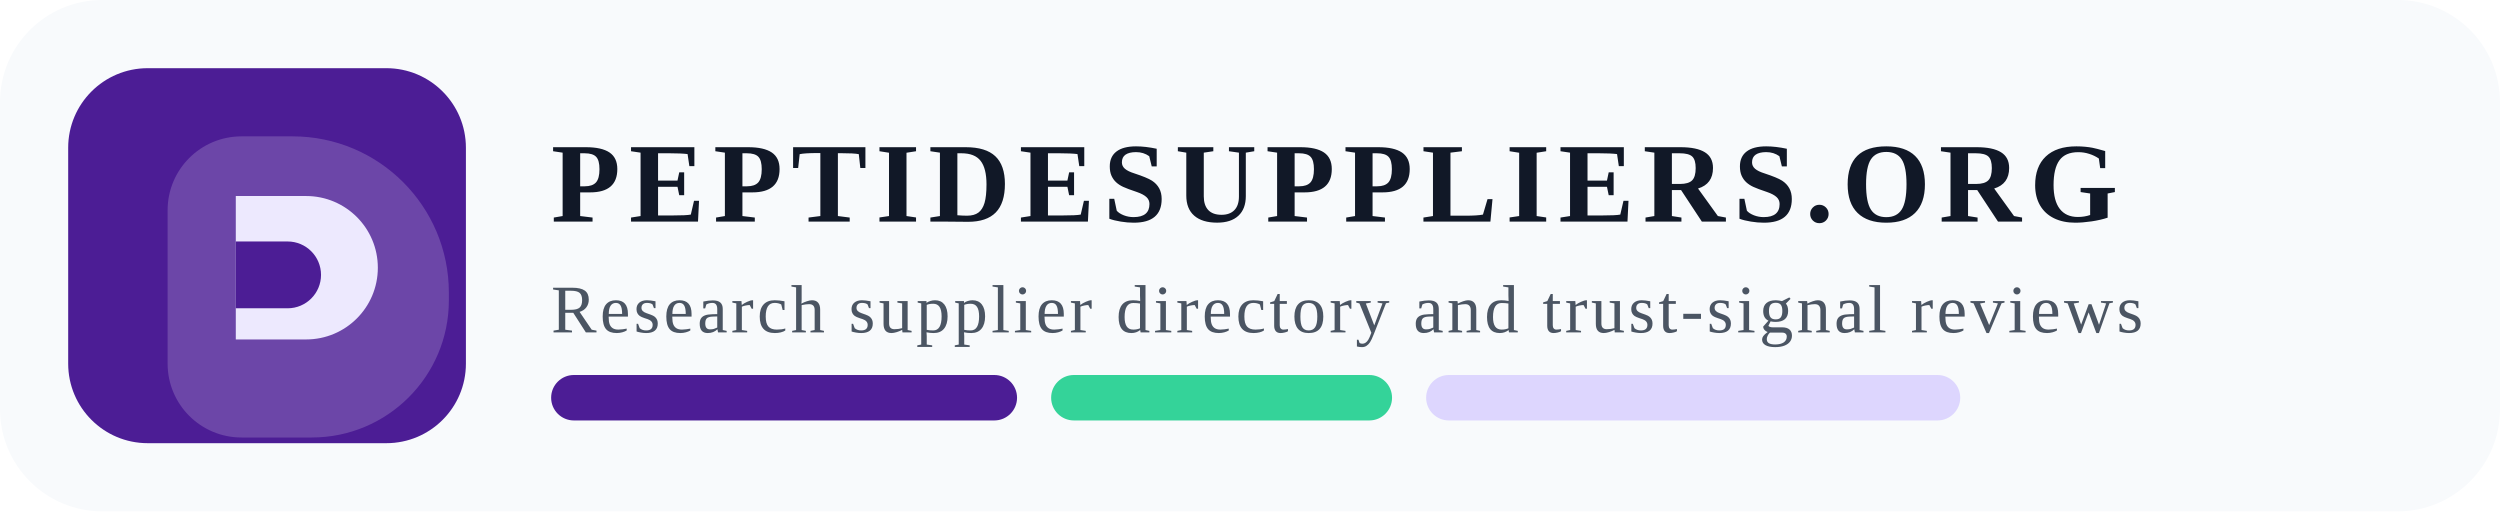
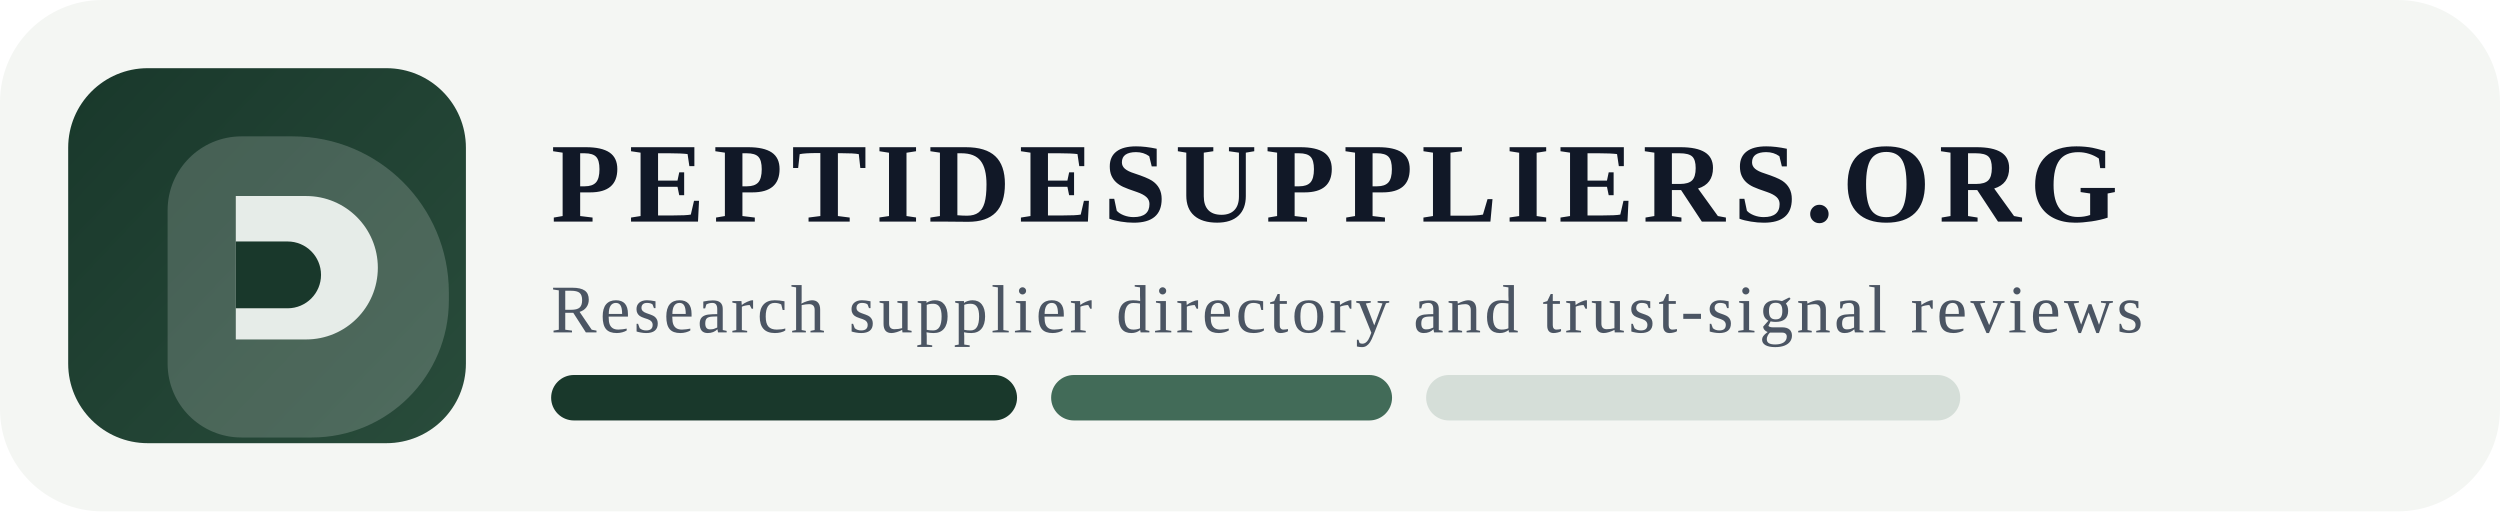
<svg xmlns="http://www.w3.org/2000/svg" width="880" height="180" viewBox="0 0 880 180" fill="none" role="img" aria-labelledby="title desc">
-   <rect width="880" height="180" rx="36" fill="#F8FAFC" />
+   <rect width="880" height="180" rx="36" fill="#F4F6F3" />
  <rect x="24" y="24" width="140" height="132" rx="28" fill="url(#paint0_linear)" />
  <path d="M59 74C59 59.641 70.641 48 85 48H103C133.376 48 158 72.624 158 103V105.744C158 132.393 136.393 154 109.744 154H85C70.641 154 59 142.359 59 128V74Z" fill="rgba(255,255,255,0.18)" />
-   <path d="M83 69H107.757C121.703 69 133 80.297 133 94.243V94.243C133 108.189 121.703 119.486 107.757 119.486H83V69Z" fill="#EDE9FE" />
-   <path d="M83 85H101.24C107.735 85 113 90.265 113 96.76V96.76C113 103.254 107.735 108.519 101.24 108.519H83V85Z" fill="#4C1D95" />
+   <path d="M83 69H107.757C121.703 69 133 80.297 133 94.243V94.243C133 108.189 121.703 119.486 107.757 119.486H83V69Z" fill="#E6ECE8" />
+   <path d="M83 85H101.24C107.735 85 113 90.265 113 96.76V96.76C113 103.254 107.735 108.519 101.24 108.519H83V85Z" fill="#19382B" />
  <text x="194" y="78" fill="#111827" font-family="Georgia, 'Times New Roman', serif" font-size="40" font-weight="700" letter-spacing="3">PEPTIDESUPPLIERS.ORG</text>
  <text x="194" y="117" fill="#4B5563" font-family="Georgia, 'Times New Roman', serif" font-size="24" letter-spacing="1.2">Research supplier directory and trust-signal reviews</text>
-   <rect x="194" y="132" width="164" height="16" rx="8" fill="#4C1D95" />
-   <rect x="370" y="132" width="120" height="16" rx="8" fill="#34D399" />
-   <rect x="502" y="132" width="188" height="16" rx="8" fill="#DDD6FE" />
+   <rect x="194" y="132" width="164" height="16" rx="8" fill="#19382B" />
+   <rect x="370" y="132" width="120" height="16" rx="8" fill="#426B58" />
+   <rect x="502" y="132" width="188" height="16" rx="8" fill="#D5DED8" />
  <defs>
    <linearGradient id="paint0_linear" x1="24" y1="24" x2="164" y2="156" gradientUnits="userSpaceOnUse">
-       <stop stop-color="#4C1D95" />
-       <stop offset="1" stop-color="#4C1D95" />
+       <stop stop-color="#19382B" />
+       <stop offset="1" stop-color="#294C3B" />
    </linearGradient>
  </defs>
</svg>
